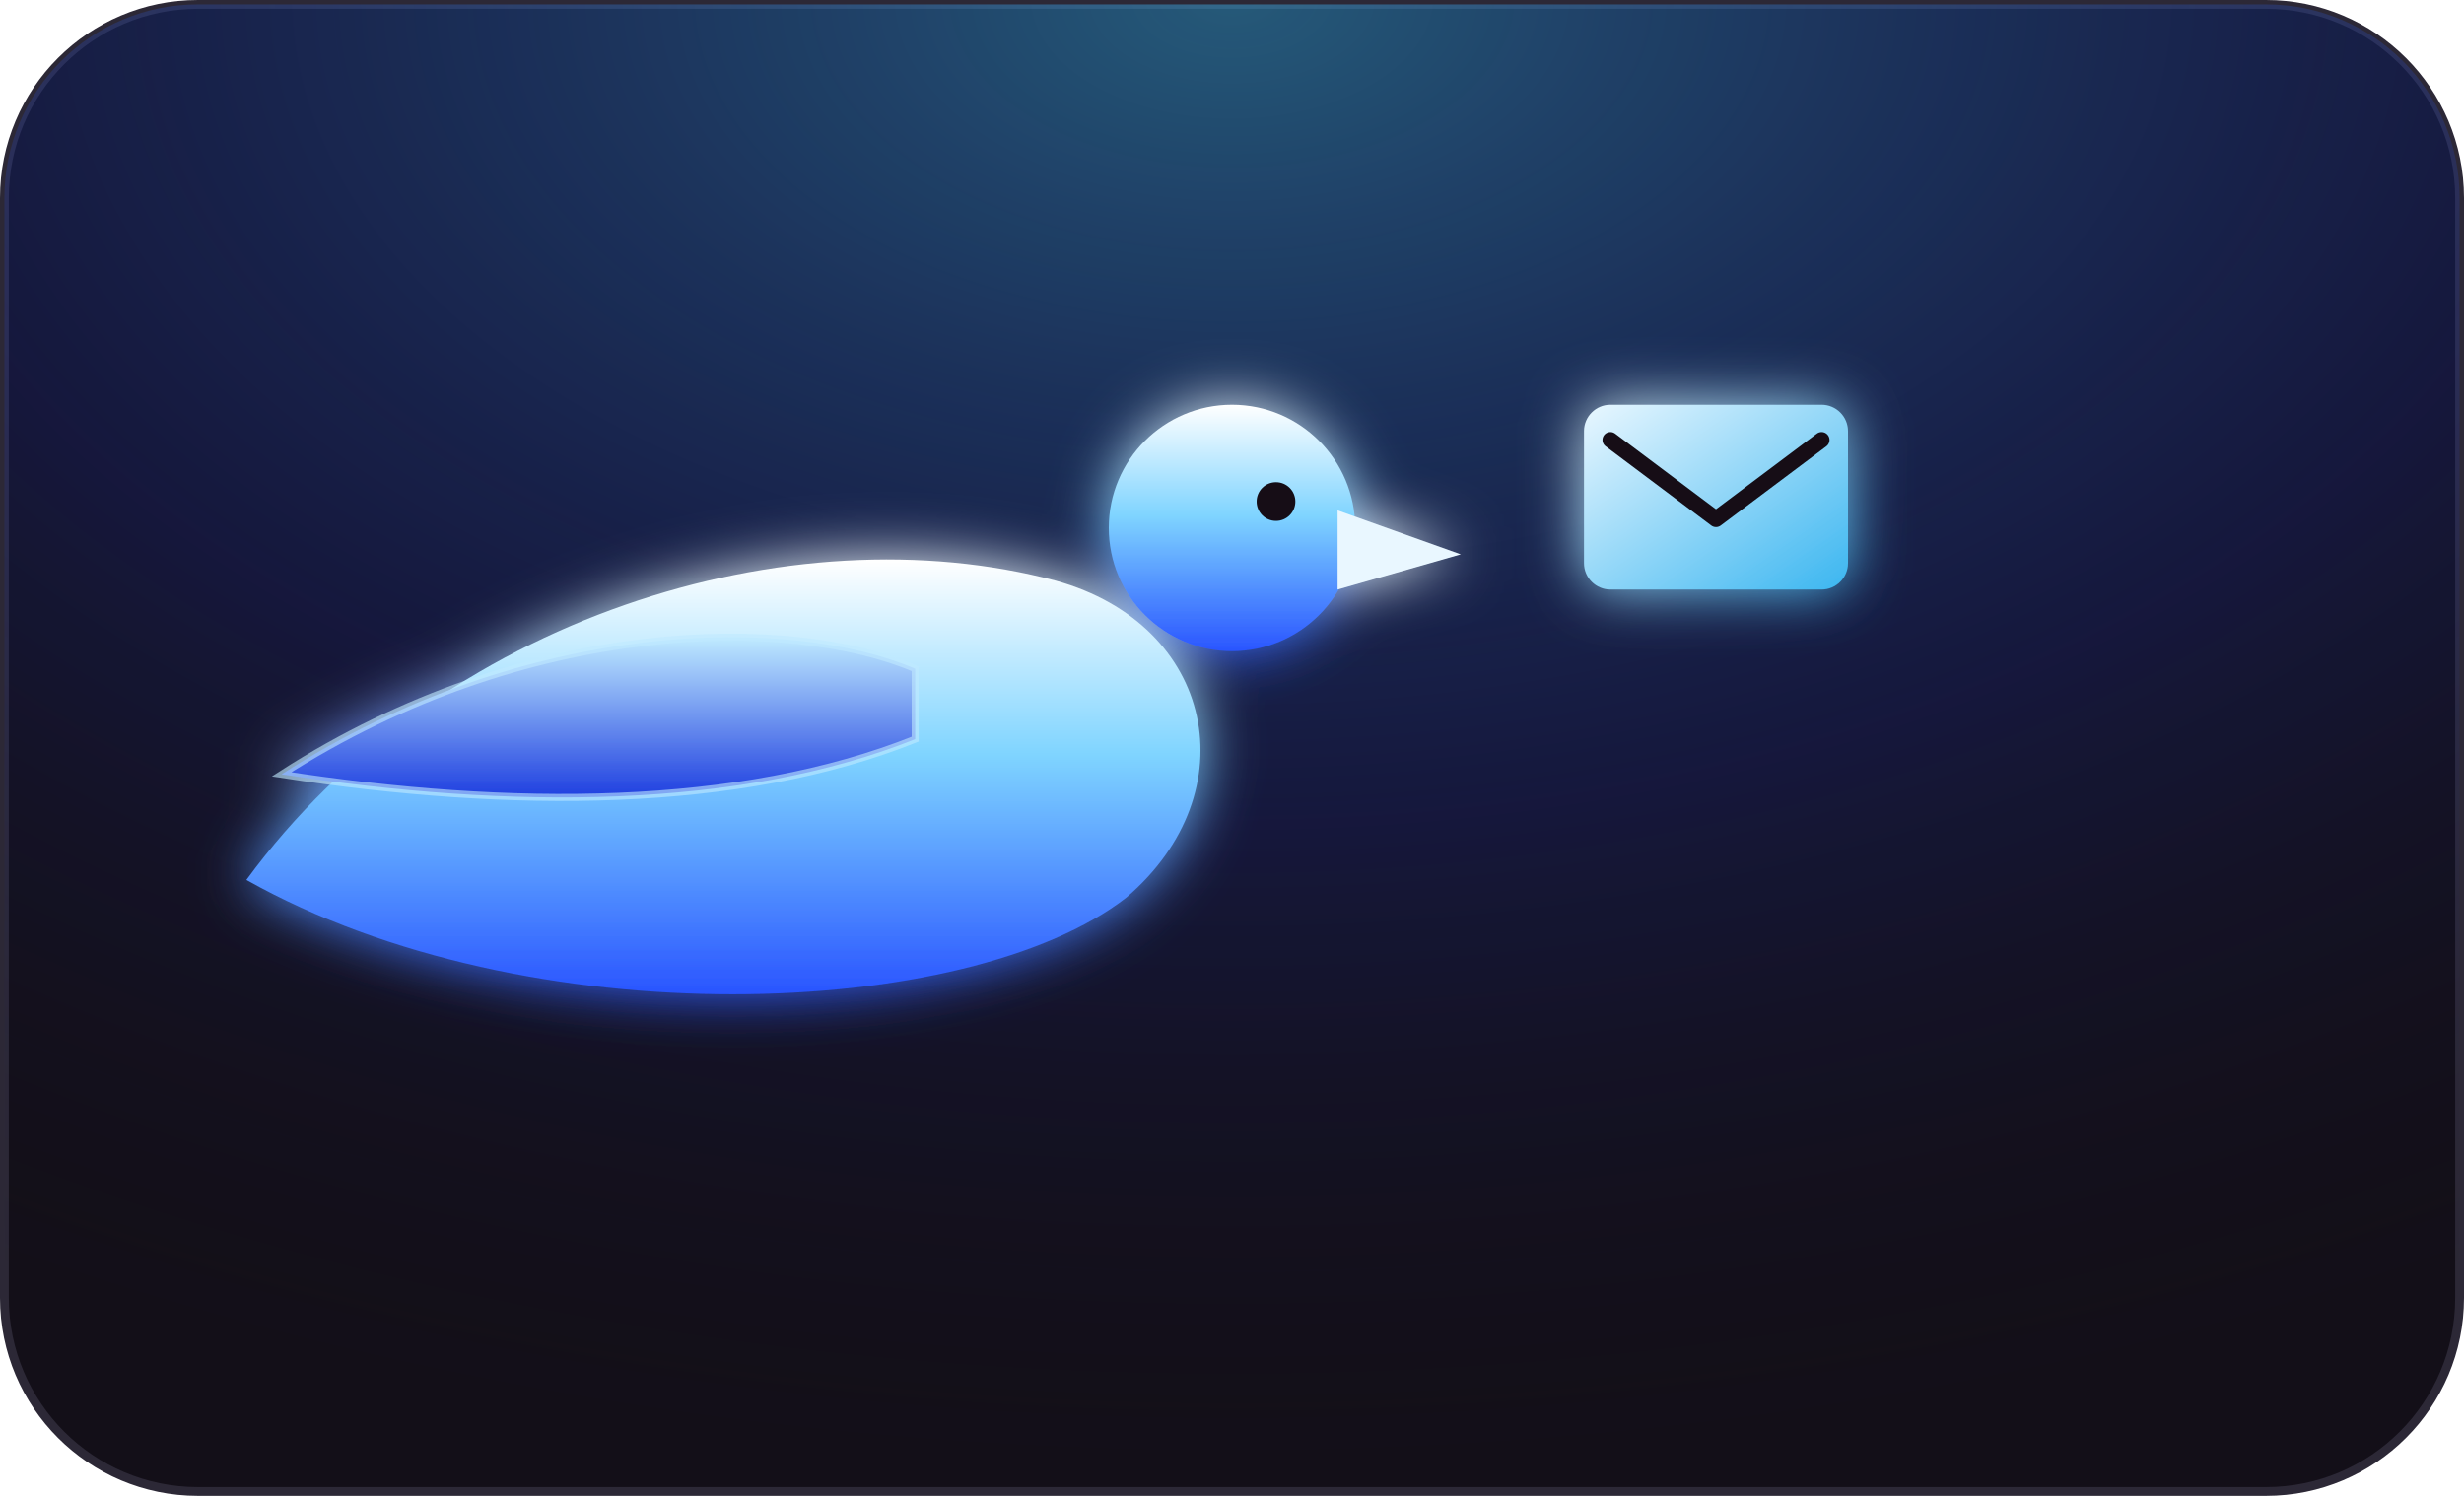
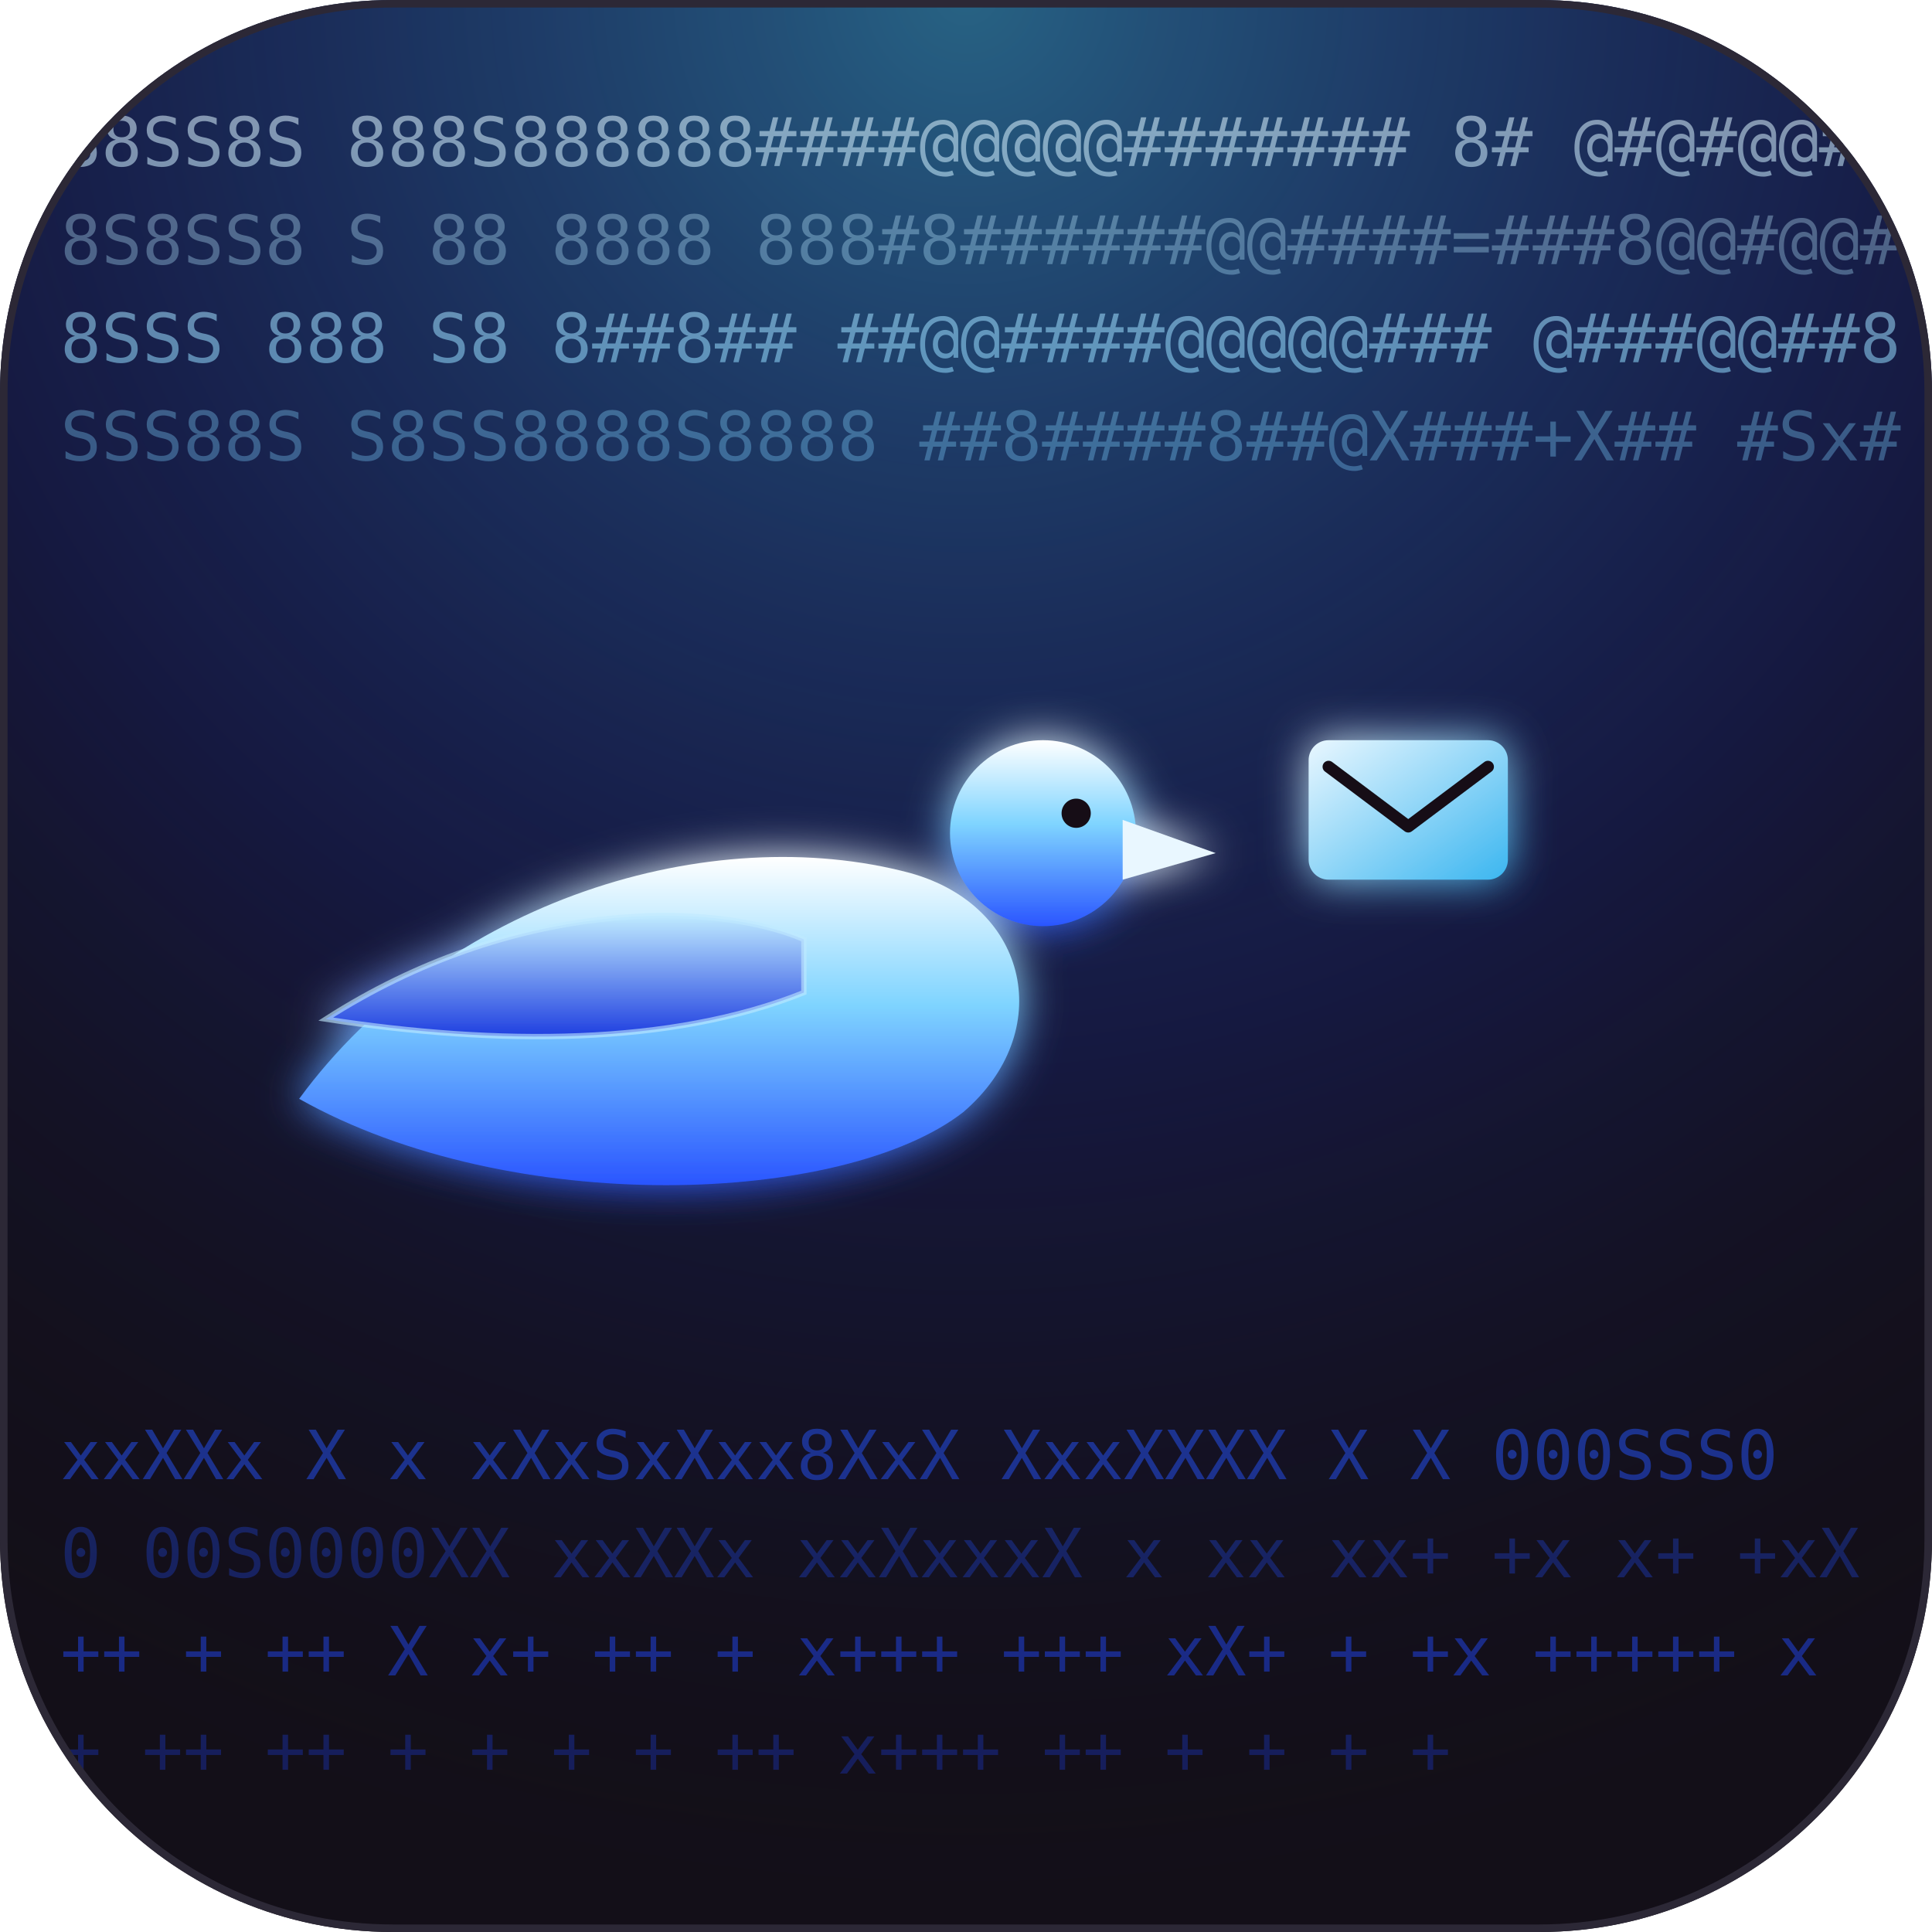
- <svg xmlns="http://www.w3.org/2000/svg" viewBox="0 0 280 170" width="280" height="170" role="img" aria-label="Pigeon sending a letter">
+ <svg xmlns="http://www.w3.org/2000/svg" viewBox="0 0 256 256" width="256" height="256" role="img" aria-label="Pigeon sending a letter">
  <defs>
    <linearGradient id="pg" x1="0" y1="0" x2="0" y2="1">
      <stop offset="0" stop-color="#fff" />
      <stop offset=".45" stop-color="#7fd4ff" />
      <stop offset="1" stop-color="#2a55ff" />
    </linearGradient>
    <linearGradient id="wg" x1="0" y1="0" x2="0" y2="1">
      <stop offset="0" stop-color="#bfeaff" />
      <stop offset="1" stop-color="#1f3fe0" />
    </linearGradient>
    <linearGradient id="mg" x1="0" y1="0" x2="1" y2="1">
      <stop offset="0" stop-color="#e9f7ff" />
      <stop offset="1" stop-color="#3bb6f0" />
    </linearGradient>
+     <linearGradient id="asc" gradientUnits="userSpaceOnUse" x1="0" y1="0" x2="0" y2="256">
+       <stop offset="0" stop-color="#fff" />
+       <stop offset=".22" stop-color="#7fd4ff" />
+       <stop offset=".5" stop-color="#2a6bff" />
+       <stop offset="1" stop-color="#1a2fd0" />
+     </linearGradient>
    <radialGradient id="sky" cx=".5" cy="0" r="1">
-       <stop offset="0" stop-color="#3bb6f0" stop-opacity=".45" />
-       <stop offset=".55" stop-color="#1f3fe0" stop-opacity=".18" />
+       <stop offset="0" stop-color="#3bb6f0" stop-opacity=".5" />
+       <stop offset=".55" stop-color="#1f3fe0" stop-opacity=".2" />
      <stop offset="1" stop-color="#130f18" stop-opacity="0" />
    </radialGradient>
+     <clipPath id="tile">
+       <rect width="256" height="256" rx="52" />
+     </clipPath>
    <filter id="glow" x="-30%" y="-30%" width="160%" height="160%">
      <feGaussianBlur stdDeviation="3.2" result="b" />
      <feMerge>
        <feMergeNode in="b" />
        <feMergeNode in="SourceGraphic" />
      </feMerge>
    </filter>
  </defs>
  <style>
-     text { font-family: ui-monospace, "JetBrains Mono", Menlo, Consolas, monospace; font-size: 9px; fill: #7fd4ff; }
+     text { font-family: ui-monospace, "JetBrains Mono", Menlo, Consolas, monospace; font-size: 9px; }
+     .a { fill: url(#asc); }
+     .pk { fill: #7fd4ff; }
+     .r1 { opacity: .55; animation: fl 3.2s ease-in-out infinite; }
+     .r2 { opacity: .35; animation: fl 3.2s ease-in-out -1.6s infinite; }
    .wing { transform-origin: 104px 80px; animation: flap .9s ease-in-out infinite; }
    .bob  { animation: bob 2.6s ease-in-out infinite; }
    .mail { transform-origin: 15px 10px; animation: send 2.6s ease-in-out infinite; }
    .tr   { opacity: 0; animation: tr 2.6s linear infinite; }
    .tl   { opacity: 0; animation: tl 1.2s linear infinite; }
    .t2{animation-delay:.12s}.t3{animation-delay:.24s}.t4{animation-delay:.36s}.t5{animation-delay:.48s}
    .l2{animation-delay:.3s}.l3{animation-delay:.6s}.l4{animation-delay:.9s}
+     @keyframes fl   { 0%,100% { opacity: .55; } 50% { opacity: .2; } }
    @keyframes flap { 0%,100% { transform: rotate(16deg); } 50% { transform: rotate(-22deg); } }
    @keyframes bob  { 0%,100% { transform: translateY(-3px); } 50% { transform: translateY(3px); } }
    @keyframes send {
      0%   { opacity: 0; transform: translate(-6px,2px) scale(.8); }
      15%  { opacity: 1; transform: none; }
      50%  { opacity: 1; transform: translate(0,-1px); }
      100% { opacity: 0; transform: translate(34px,-14px) scale(.85); }
    }
    @keyframes tr { 0%,40% { opacity: 0; transform: translate(0,0); } 55% { opacity: .95; } 100% { opacity: 0; transform: translate(26px,-12px); } }
    @keyframes tl { 0% { opacity: 0; transform: translateX(8px); } 30% { opacity: .8; } 100% { opacity: 0; transform: translateX(-14px); } }
-     @media (prefers-reduced-motion: reduce) { .wing,.bob,.mail,.tr,.tl { animation: none; } .mail,.tr { opacity: 1; } }
+     @media (prefers-reduced-motion: reduce) { .r1,.r2,.wing,.bob,.mail,.tr,.tl { animation: none; } .mail,.tr { opacity: 1; } }
  </style>
-   <rect x=".5" y=".5" width="279" height="169" rx="22" fill="#130f18" stroke="#2c2836" />
-   <rect x=".5" y=".5" width="279" height="169" rx="22" fill="url(#sky)" />
-   <g>
-     <text class="tl" x="8" y="78">+x0</text>
-     <text class="tl l2" x="10" y="92">X#8</text>
-     <text class="tl l3" x="6" y="106">0S+</text>
-     <text class="tl l4" x="12" y="120">@x=</text>
-   </g>
-   <g class="bob" filter="url(#glow)">
-     <path fill="url(#pg)" d="M28 100 C50 70 90 58 120 66 C138 71 142 90 128 102 C110 116 60 118 28 100 Z" />
-     <circle fill="url(#pg)" cx="140" cy="60" r="14" />
-     <path fill="#e9f7ff" d="M152 58 L166 63 L152 67 Z" />
-     <circle cx="145" cy="57" r="2.2" fill="#130f18" />
-     <path class="wing" fill="url(#wg)" stroke="#bfeaff" stroke-width=".8" stroke-opacity=".6" d="M104 76 C90 70 60 70 32 88 C58 92 84 92 104 84 Z" />
-     <g transform="translate(180 46)">
-       <g class="mail">
-         <rect width="30" height="21" rx="3" fill="url(#mg)" />
-         <path d="M3 4 L15 13 L27 4" fill="none" stroke="#130f18" stroke-width="1.8" stroke-linecap="round" stroke-linejoin="round" />
+   <g clip-path="url(#tile)">
+     <rect width="256" height="256" fill="#130f18" />
+     <rect width="256" height="256" fill="url(#sky)" />
+     <g class="a r1">
+       <text x="8" y="22" textLength="240">S8SS8S 888S888888####@@@@@#######  8# @#@#@@#@</text>
+       <text x="8" y="48" textLength="240">8SSS 888  S8 8##8## ##@@####@@@@@### @###@@##8</text>
+       <text x="8" y="196" textLength="240">xxXXx  X x xXxSxXxx8XxX  XxxXXXX  X X  000SSS0</text>
+       <text x="8" y="222" textLength="240">++ +  ++ X x+ ++ + x+++ +++  xX+ + +x +++++ x</text>
+     </g>
+     <g class="a r2">
+       <text x="8" y="35" textLength="240">8S8SS8 S 88 8888 888#8######@@####=###8@@#@@#</text>
+       <text x="8" y="61" textLength="240">SSS88S S8SS8888S8888 ##8####8##@X###+X## #Sx#</text>
+       <text x="8" y="209" textLength="240">0 00S0000XX xxXXx xxXxxxX x xx xx+ +x x+ +xX</text>
+       <text x="8" y="235" textLength="240">+  ++ ++  +  +  +  +  ++ x+++ ++  + + +  +</text>
+     </g>
+     <g transform="translate(15 57.6) scale(.88)">
+       <g>
+         <text class="pk tl" x="8" y="78">+x0</text>
+         <text class="pk tl l2" x="10" y="92">X#8</text>
+         <text class="pk tl l3" x="6" y="106">0S+</text>
+         <text class="pk tl l4" x="12" y="120">@x=</text>
+       </g>
+       <g class="bob" filter="url(#glow)">
+         <path fill="url(#pg)" d="M28 100 C50 70 90 58 120 66 C138 71 142 90 128 102 C110 116 60 118 28 100 Z" />
+         <circle fill="url(#pg)" cx="140" cy="60" r="14" />
+         <path fill="#e9f7ff" d="M152 58 L166 63 L152 67 Z" />
+         <circle cx="145" cy="57" r="2.2" fill="#130f18" />
+         <path class="wing" fill="url(#wg)" stroke="#bfeaff" stroke-width=".8" stroke-opacity=".6" d="M104 76 C90 70 60 70 32 88 C58 92 84 92 104 84 Z" />
+         <g transform="translate(180 46)">
+           <g class="mail">
+             <rect width="30" height="21" rx="3" fill="url(#mg)" />
+             <path d="M3 4 L15 13 L27 4" fill="none" stroke="#130f18" stroke-width="1.8" stroke-linecap="round" stroke-linejoin="round" />
+           </g>
+         </g>
+       </g>
+       <g>
+         <text class="pk tr" x="212" y="62">01</text>
+         <text class="pk tr t2" x="222" y="54">X</text>
+         <text class="pk tr t3" x="214" y="48">#</text>
+         <text class="pk tr t4" x="228" y="44">8</text>
+         <text class="pk tr t5" x="236" y="38">+</text>
      </g>
    </g>
  </g>
-   <g>
-     <text class="tr" x="212" y="62">01</text>
-     <text class="tr t2" x="222" y="54">X</text>
-     <text class="tr t3" x="214" y="48">#</text>
-     <text class="tr t4" x="228" y="44">8</text>
-     <text class="tr t5" x="236" y="38">+</text>
-   </g>
+   <rect x=".5" y=".5" width="255" height="255" rx="51.5" fill="none" stroke="#2c2836" />
</svg>
